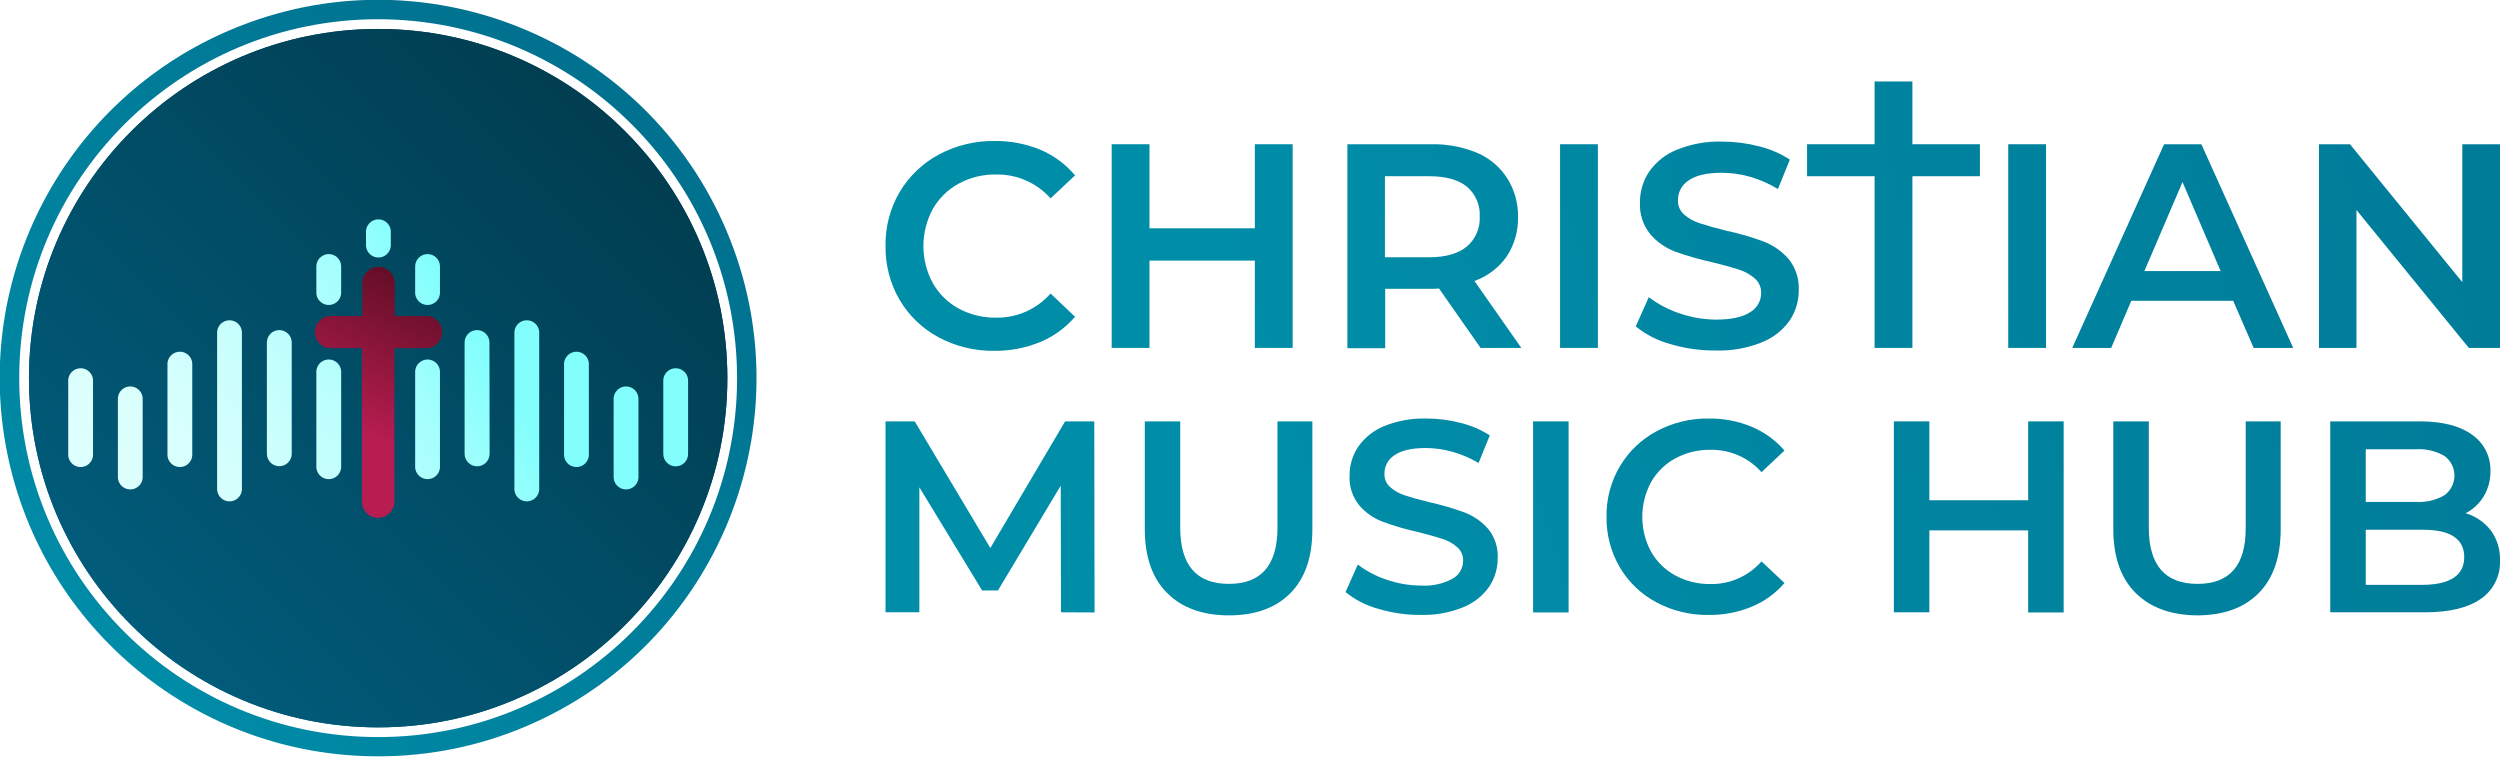
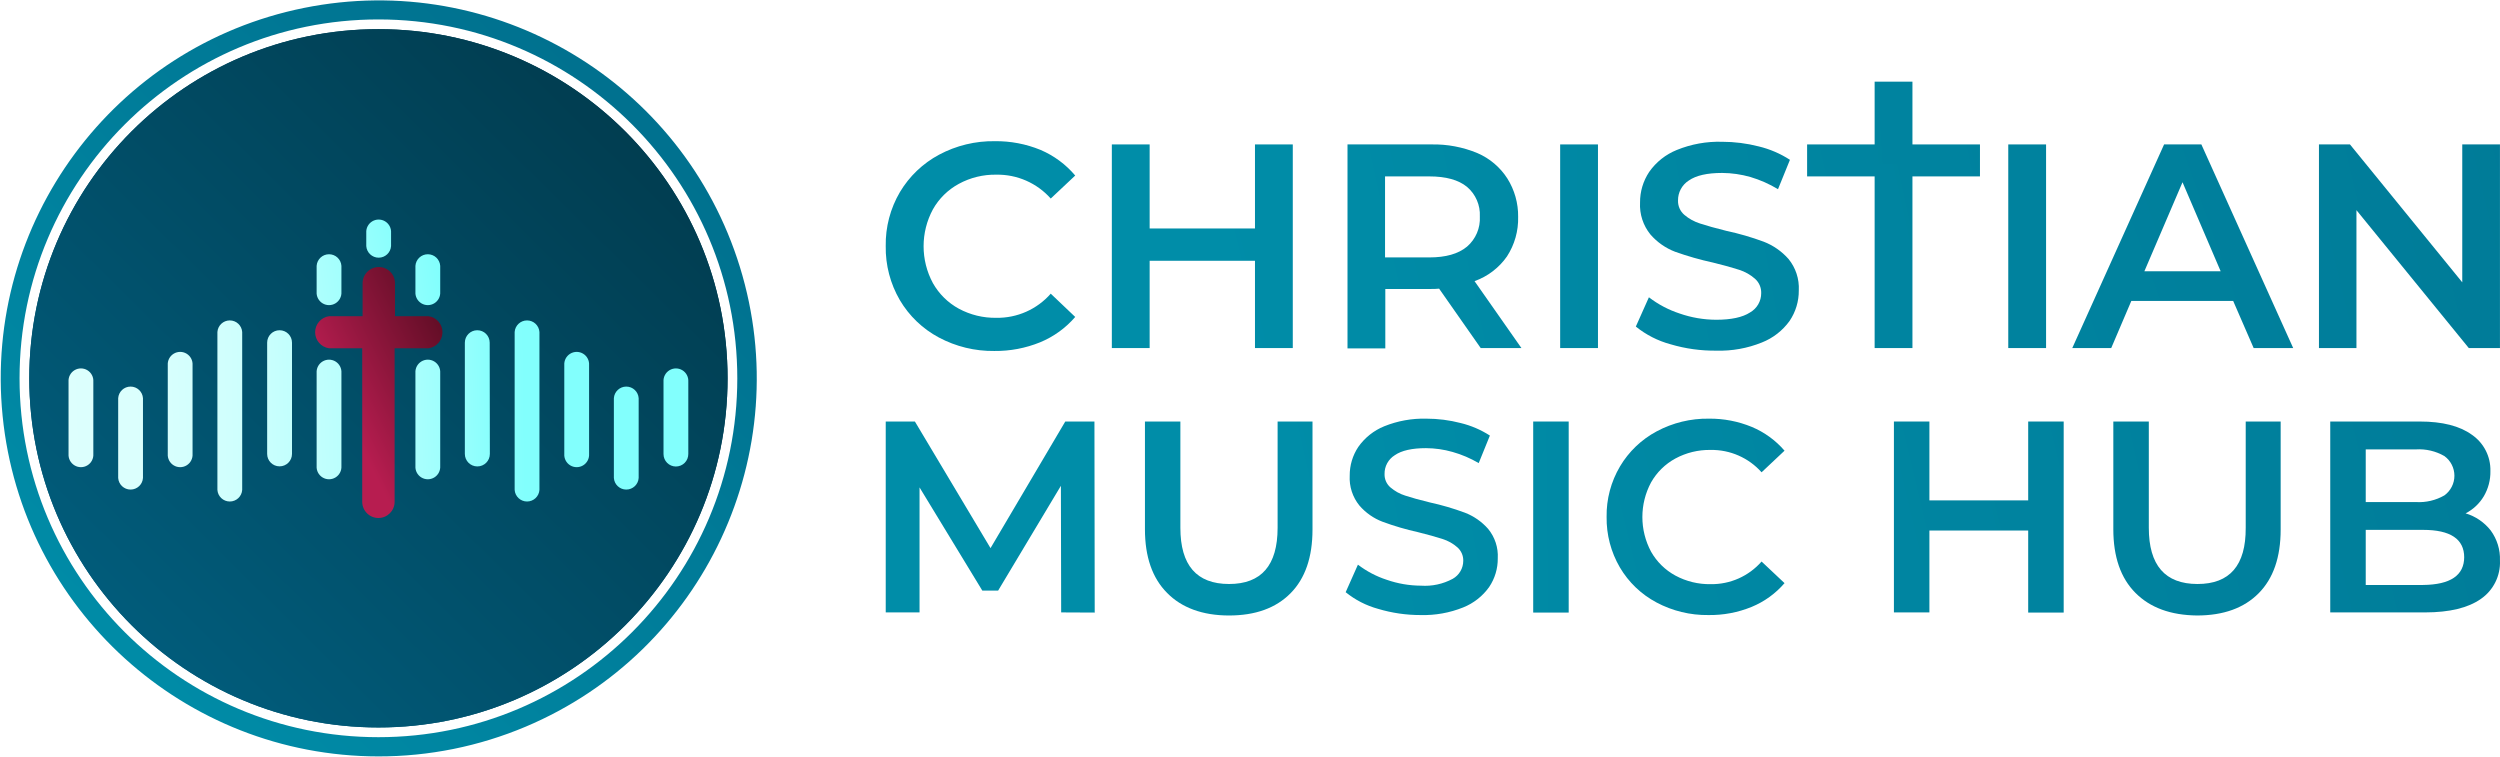
- <svg xmlns="http://www.w3.org/2000/svg" xmlns:xlink="http://www.w3.org/1999/xlink" viewBox="0 0 462.77 140">
+ <svg xmlns="http://www.w3.org/2000/svg" xmlns:xlink="http://www.w3.org/1999/xlink" width="462.836" height="140.038" viewBox="0 0 462.836 140.038">
  <defs>
-     <style>.cls-1{fill:url(#linear-gradient);}.cls-2{clip-path:url(#clip-path);}.cls-3{fill:url(#linear-gradient-4);}.cls-4{fill:url(#linear-gradient-5);}.cls-5{fill:url(#linear-gradient-6);}.cls-6{fill:url(#linear-gradient-7);}.cls-7{fill:url(#linear-gradient-8);}.cls-8{fill:url(#linear-gradient-9);}.cls-9{fill:url(#linear-gradient-10);}.cls-10{fill:url(#linear-gradient-11);}.cls-11{fill:url(#linear-gradient-12);}.cls-12{fill:url(#linear-gradient-13);}.cls-13{fill:url(#linear-gradient-14);}.cls-14{fill:url(#linear-gradient-15);}.cls-15{fill:url(#linear-gradient-16);}.cls-16{fill:url(#linear-gradient-17);}.cls-17{fill:url(#linear-gradient-18);}.cls-18{fill:url(#linear-gradient-19);}.cls-19{fill:url(#linear-gradient-20);}.cls-20{fill:url(#linear-gradient-21);}.cls-21{fill:url(#linear-gradient-22);}.cls-22{fill:url(#linear-gradient-23);}.cls-23{fill:url(#linear-gradient-24);}.cls-24{fill:url(#linear-gradient-25);}.cls-25{fill:url(#linear-gradient-26);}.cls-26{fill:url(#linear-gradient-27);}.cls-27{fill:url(#linear-gradient-28);}.cls-28{fill:url(#linear-gradient-29);}.cls-29{fill:url(#linear-gradient-30);}.cls-30{fill:url(#linear-gradient-31);}.cls-31{fill:url(#linear-gradient-32);}.cls-32{fill:url(#linear-gradient-33);}.cls-33{fill:url(#linear-gradient-34);}.cls-34{fill:url(#linear-gradient-35);}.cls-35{fill:url(#linear-gradient-36);}.cls-36{fill:url(#linear-gradient-37);}.cls-37{fill:url(#linear-gradient-38);}</style>
-     <linearGradient id="linear-gradient" x1="22.85" y1="117.85" x2="119.6" y2="19.68" gradientUnits="userSpaceOnUse">
+     <linearGradient id="linear-gradient" x1="0.135" y1="0.87" x2="0.884" y2="0.111" gradientUnits="objectBoundingBox">
      <stop offset="0" stop-color="#015c7b" />
      <stop offset="1" stop-color="#013c4f" />
    </linearGradient>
    <clipPath id="clip-path">
-       <path class="cls-1" d="M70,5.36A64.64,64.64,0,1,0,134.64,70,64.64,64.64,0,0,0,70,5.36Z" />
+       <path id="Path_952" data-name="Path 952" d="M70,5.36A64.64,64.64,0,1,0,134.64,70,64.64,64.64,0,0,0,70,5.36Z" fill="url(#linear-gradient)" />
    </clipPath>
-     <linearGradient id="linear-gradient-4" x1="14.31" y1="127.47" x2="125.24" y2="13" gradientUnits="userSpaceOnUse">
+     <linearGradient id="linear-gradient-4" x1="0.103" y1="0.911" x2="0.894" y2="0.093" gradientUnits="objectBoundingBox">
      <stop offset="0" stop-color="#008da8" />
      <stop offset="1" stop-color="#006f8d" />
    </linearGradient>
-     <linearGradient id="linear-gradient-5" x1="8.73" y1="81.08" x2="75.36" y2="40.68" gradientUnits="userSpaceOnUse">
+     <linearGradient id="linear-gradient-5" x1="-0.847" y1="0.706" x2="13.638" y2="-1.503" gradientUnits="objectBoundingBox">
      <stop offset="0" stop-color="#defffd" />
      <stop offset="0.22" stop-color="#dafffd" />
      <stop offset="0.42" stop-color="#cffffd" />
      <stop offset="0.62" stop-color="#bcfffd" />
      <stop offset="0.82" stop-color="#a1fffd" />
      <stop offset="1" stop-color="#82fffd" />
    </linearGradient>
-     <linearGradient id="linear-gradient-6" x1="14.59" y1="90.74" x2="81.22" y2="50.34" xlink:href="#linear-gradient-5" />
-     <linearGradient id="linear-gradient-7" x1="8.9" y1="81.36" x2="75.53" y2="40.96" xlink:href="#linear-gradient-5" />
-     <linearGradient id="linear-gradient-8" x1="9.68" y1="82.64" x2="76.3" y2="42.24" xlink:href="#linear-gradient-5" />
-     <linearGradient id="linear-gradient-9" x1="12.86" y1="87.89" x2="79.49" y2="47.49" xlink:href="#linear-gradient-5" />
-     <linearGradient id="linear-gradient-10" x1="12.99" y1="88.11" x2="79.62" y2="47.71" xlink:href="#linear-gradient-5" />
-     <linearGradient id="linear-gradient-11" x1="15.57" y1="92.36" x2="82.2" y2="51.96" xlink:href="#linear-gradient-5" />
-     <linearGradient id="linear-gradient-12" x1="17.01" y1="94.73" x2="83.64" y2="54.33" xlink:href="#linear-gradient-5" />
-     <linearGradient id="linear-gradient-13" x1="21.2" y1="101.65" x2="87.83" y2="61.25" xlink:href="#linear-gradient-5" />
-     <linearGradient id="linear-gradient-14" x1="26.12" y1="109.76" x2="92.75" y2="69.35" xlink:href="#linear-gradient-5" />
-     <linearGradient id="linear-gradient-15" x1="26.87" y1="110.99" x2="93.49" y2="70.58" xlink:href="#linear-gradient-5" />
-     <linearGradient id="linear-gradient-16" x1="30.37" y1="116.76" x2="97" y2="76.36" xlink:href="#linear-gradient-5" />
-     <linearGradient id="linear-gradient-17" x1="32.73" y1="120.65" x2="99.36" y2="80.25" xlink:href="#linear-gradient-5" />
-     <linearGradient id="linear-gradient-18" x1="37.53" y1="128.58" x2="104.16" y2="88.18" xlink:href="#linear-gradient-5" />
-     <linearGradient id="linear-gradient-19" x1="38.35" y1="129.92" x2="104.97" y2="89.52" xlink:href="#linear-gradient-5" />
-     <linearGradient id="linear-gradient-20" x1="64.65" y1="78.75" x2="77.68" y2="52.92" gradientUnits="userSpaceOnUse">
+     <linearGradient id="linear-gradient-6" x1="-13.534" y1="4.64" x2="0.951" y2="0.351" xlink:href="#linear-gradient-5" />
+     <linearGradient id="linear-gradient-7" x1="-12.792" y1="5.772" x2="1.692" y2="0.05" xlink:href="#linear-gradient-5" />
+     <linearGradient id="linear-gradient-8" x1="-10.625" y1="3.78" x2="3.858" y2="-0.509" xlink:href="#linear-gradient-5" />
+     <linearGradient id="linear-gradient-9" x1="-1.952" y1="0.858" x2="12.564" y2="-1.261" xlink:href="#linear-gradient-5" />
+     <linearGradient id="linear-gradient-10" x1="-3.914" y1="1.078" x2="10.571" y2="-0.815" xlink:href="#linear-gradient-5" />
+     <linearGradient id="linear-gradient-11" x1="-5.364" y1="0.987" x2="9.153" y2="-0.218" xlink:href="#linear-gradient-5" />
+     <linearGradient id="linear-gradient-12" x1="-7.041" y1="1.335" x2="7.443" y2="-0.269" xlink:href="#linear-gradient-5" />
+     <linearGradient id="linear-gradient-13" x1="-8.121" y1="1.585" x2="6.364" y2="-0.239" xlink:href="#linear-gradient-5" />
+     <linearGradient id="linear-gradient-14" x1="-11.027" y1="1.951" x2="3.458" y2="0.127" xlink:href="#linear-gradient-5" />
+     <linearGradient id="linear-gradient-15" x1="-12.771" y1="1.979" x2="1.618" y2="0.376" xlink:href="#linear-gradient-5" />
+     <linearGradient id="linear-gradient-16" x1="-14.129" y1="1.714" x2="0.388" y2="0.509" xlink:href="#linear-gradient-5" />
+     <linearGradient id="linear-gradient-17" x1="-15.581" y1="2.602" x2="-1.097" y2="0.709" xlink:href="#linear-gradient-5" />
+     <linearGradient id="linear-gradient-18" x1="-16.571" y1="2.992" x2="-2.054" y2="0.873" xlink:href="#linear-gradient-5" />
+     <linearGradient id="linear-gradient-19" x1="-18.353" y1="3.4" x2="-3.871" y2="1.176" xlink:href="#linear-gradient-5" />
+     <linearGradient id="linear-gradient-20" x1="0.27" y1="0.632" x2="0.823" y2="0.076" gradientUnits="objectBoundingBox">
      <stop offset="0" stop-color="#b71d50" />
      <stop offset="0.48" stop-color="#8e163c" />
      <stop offset="1" stop-color="#640e27" />
    </linearGradient>
-     <linearGradient id="linear-gradient-21" x1="219.17" y1="34.94" x2="602.01" y2="-80.94" xlink:href="#linear-gradient-4" />
-     <linearGradient id="linear-gradient-22" x1="222.4" y1="45.59" x2="605.23" y2="-70.29" xlink:href="#linear-gradient-4" />
-     <linearGradient id="linear-gradient-23" x1="226.01" y1="57.51" x2="608.84" y2="-58.37" xlink:href="#linear-gradient-4" />
-     <linearGradient id="linear-gradient-24" x1="228.25" y1="64.93" x2="611.08" y2="-50.95" xlink:href="#linear-gradient-4" />
-     <linearGradient id="linear-gradient-25" x1="230.43" y1="72.13" x2="613.26" y2="-43.75" xlink:href="#linear-gradient-4" />
-     <linearGradient id="linear-gradient-26" x1="232.61" y1="79.33" x2="615.44" y2="-36.55" xlink:href="#linear-gradient-4" />
-     <linearGradient id="linear-gradient-27" x1="235.21" y1="87.93" x2="618.05" y2="-27.94" xlink:href="#linear-gradient-4" />
-     <linearGradient id="linear-gradient-28" x1="226.8" y1="60.13" x2="609.63" y2="-55.74" xlink:href="#linear-gradient-4" />
-     <linearGradient id="linear-gradient-29" x1="238.34" y1="98.27" x2="621.18" y2="-17.61" xlink:href="#linear-gradient-4" />
-     <linearGradient id="linear-gradient-30" x1="241.15" y1="107.56" x2="623.99" y2="-8.32" xlink:href="#linear-gradient-4" />
-     <linearGradient id="linear-gradient-31" x1="233" y1="80.6" x2="615.83" y2="-35.27" xlink:href="#linear-gradient-4" />
-     <linearGradient id="linear-gradient-32" x1="236.25" y1="91.35" x2="619.08" y2="-24.52" xlink:href="#linear-gradient-4" />
-     <linearGradient id="linear-gradient-33" x1="239.73" y1="102.86" x2="622.56" y2="-13.02" xlink:href="#linear-gradient-4" />
-     <linearGradient id="linear-gradient-34" x1="241.71" y1="109.39" x2="624.54" y2="-6.49" xlink:href="#linear-gradient-4" />
-     <linearGradient id="linear-gradient-35" x1="244.16" y1="117.49" x2="626.99" y2="1.62" xlink:href="#linear-gradient-4" />
-     <linearGradient id="linear-gradient-36" x1="248.36" y1="131.35" x2="631.19" y2="15.47" xlink:href="#linear-gradient-4" />
-     <linearGradient id="linear-gradient-37" x1="251.3" y1="141.08" x2="634.13" y2="25.2" xlink:href="#linear-gradient-4" />
-     <linearGradient id="linear-gradient-38" x1="254.72" y1="152.38" x2="637.55" y2="36.51" xlink:href="#linear-gradient-4" />
+     <linearGradient id="linear-gradient-21" x1="1.575" y1="0.228" x2="12.487" y2="-2.756" xlink:href="#linear-gradient-4" />
+     <linearGradient id="linear-gradient-22" x1="0.496" y1="0.501" x2="11.924" y2="-2.573" xlink:href="#linear-gradient-4" />
+     <linearGradient id="linear-gradient-23" x1="-0.727" y1="0.816" x2="11.162" y2="-2.252" xlink:href="#linear-gradient-4" />
+     <linearGradient id="linear-gradient-24" x1="-8.647" y1="1.014" x2="46.043" y2="-2.06" xlink:href="#linear-gradient-4" />
+     <linearGradient id="linear-gradient-25" x1="-2.398" y1="1.187" x2="10.287" y2="-1.808" xlink:href="#linear-gradient-4" />
+     <linearGradient id="linear-gradient-26" x1="-3.184" y1="1.396" x2="8.779" y2="-1.678" xlink:href="#linear-gradient-4" />
+     <linearGradient id="linear-gradient-27" x1="-19.504" y1="1.624" x2="35.187" y2="-1.449" xlink:href="#linear-gradient-4" />
+     <linearGradient id="linear-gradient-28" x1="-17.171" y1="2.954" x2="37.519" y2="-4.644" xlink:href="#linear-gradient-4" />
+     <linearGradient id="linear-gradient-29" x1="-3.551" y1="1.898" x2="5.809" y2="-1.175" xlink:href="#linear-gradient-4" />
+     <linearGradient id="linear-gradient-30" x1="-5.614" y1="2.145" x2="5.811" y2="-0.929" xlink:href="#linear-gradient-4" />
+     <linearGradient id="linear-gradient-31" x1="1.785" y1="0.074" x2="11.68" y2="-3.202" xlink:href="#linear-gradient-4" />
+     <linearGradient id="linear-gradient-32" x1="0.785" y1="0.372" x2="13.126" y2="-2.855" xlink:href="#linear-gradient-4" />
+     <linearGradient id="linear-gradient-33" x1="-0.332" y1="0.698" x2="13.258" y2="-2.488" xlink:href="#linear-gradient-4" />
+     <linearGradient id="linear-gradient-34" x1="-6.405" y1="0.887" x2="51.864" y2="-2.389" xlink:href="#linear-gradient-4" />
+     <linearGradient id="linear-gradient-35" x1="-1.615" y1="1.101" x2="10.006" y2="-2.086" xlink:href="#linear-gradient-4" />
+     <linearGradient id="linear-gradient-36" x1="-3.252" y1="1.508" x2="8.928" y2="-1.768" xlink:href="#linear-gradient-4" />
+     <linearGradient id="linear-gradient-37" x1="-4.515" y1="1.757" x2="7.842" y2="-1.47" xlink:href="#linear-gradient-4" />
+     <linearGradient id="linear-gradient-38" x1="-5.62" y1="2.105" x2="6.561" y2="-1.174" xlink:href="#linear-gradient-4" />
  </defs>
-   <g id="Layer_2" data-name="Layer 2">
-     <g id="Layer_1-2" data-name="Layer 1">
-       <path class="cls-1" d="M70,5.36A64.64,64.64,0,1,0,134.64,70,64.64,64.64,0,0,0,70,5.36Z" />
-       <g class="cls-2">
-         <path class="cls-1" d="M70,5.36A64.64,64.64,0,1,0,134.64,70,64.64,64.64,0,0,0,70,5.36Z" />
+   <g id="Layer_2" data-name="Layer 2" transform="translate(0.059 0.038)">
+     <g id="Layer_1" data-name="Layer 1">
+       <path id="Path_950" data-name="Path 950" d="M70,5.36A64.64,64.64,0,1,0,134.64,70,64.64,64.64,0,0,0,70,5.36Z" fill="url(#linear-gradient)" />
+       <g id="Group_1535" data-name="Group 1535" clip-path="url(#clip-path)">
+         <path id="Path_951" data-name="Path 951" d="M70,5.36A64.64,64.64,0,1,0,134.64,70,64.64,64.64,0,0,0,70,5.36Z" fill="url(#linear-gradient)" />
      </g>
-       <path class="cls-3" d="M70,140A70,70,0,0,1,42.75,5.5a70,70,0,0,1,54.5,129A69.58,69.58,0,0,1,70,140ZM70,3.56A66.44,66.44,0,1,0,136.44,70,66.51,66.51,0,0,0,70,3.56Z" />
-       <path class="cls-4" d="M17.22,84a2.3,2.3,0,1,1-4.59,0V70.62a2.3,2.3,0,1,1,4.59,0Z" />
-       <path class="cls-5" d="M76.85,49.18a2.3,2.3,0,0,1,4.59,0V54a2.3,2.3,0,1,1-4.59,0Z" />
-       <path class="cls-6" d="M67.75,43.06a2.3,2.3,0,1,1,4.59,0v2.46a2.3,2.3,0,0,1-4.59,0Z" />
-       <path class="cls-7" d="M58.56,49.18a2.3,2.3,0,0,1,4.59,0V54a2.3,2.3,0,1,1-4.59,0Z" />
-       <path class="cls-8" d="M26.41,88.45a2.3,2.3,0,0,1-4.59,0V73.68a2.3,2.3,0,0,1,4.59,0Z" />
-       <path class="cls-9" d="M35.59,84A2.3,2.3,0,1,1,31,84V67.56a2.3,2.3,0,1,1,4.59,0Z" />
-       <path class="cls-10" d="M44.78,90.66a2.3,2.3,0,0,1-4.59,0V61.43a2.3,2.3,0,0,1,4.59,0Z" />
-       <path class="cls-11" d="M54,84a2.3,2.3,0,1,1-4.6,0V63.4a2.3,2.3,0,0,1,4.6,0Z" />
-       <path class="cls-12" d="M63.15,86.24a2.3,2.3,0,1,1-4.59,0V69a2.3,2.3,0,1,1,4.59,0Z" />
-       <path class="cls-13" d="M81.44,86.24a2.3,2.3,0,1,1-4.59,0V69a2.3,2.3,0,1,1,4.59,0Z" />
-       <path class="cls-14" d="M90.63,84A2.3,2.3,0,1,1,86,84V63.4a2.3,2.3,0,1,1,4.6,0Z" />
-       <path class="cls-15" d="M99.81,90.66a2.3,2.3,0,0,1-4.59,0V61.43a2.3,2.3,0,0,1,4.59,0Z" />
-       <path class="cls-16" d="M109,84a2.3,2.3,0,1,1-4.59,0V67.56a2.3,2.3,0,1,1,4.59,0Z" />
-       <path class="cls-17" d="M118.18,88.45a2.3,2.3,0,0,1-4.59,0V73.68a2.3,2.3,0,0,1,4.59,0Z" />
-       <path class="cls-18" d="M125.07,86.33a2.3,2.3,0,0,1-2.29-2.3V70.62a2.3,2.3,0,1,1,4.59,0V84A2.3,2.3,0,0,1,125.07,86.33Z" />
-       <path class="cls-19" d="M79.23,64.44H73V92.86a3,3,0,0,1-6,0V64.44H60.86a3,3,0,0,1,0-5.94h6.21V52.4a3,3,0,0,1,6,0v6.1h6.21a3,3,0,0,1,0,5.94Z" />
-       <path class="cls-20" d="M173.75,62.44a18.49,18.49,0,0,1-7.22-6.92,19.24,19.24,0,0,1-2.61-10,19.07,19.07,0,0,1,2.63-10,18.71,18.71,0,0,1,7.25-6.92,21.24,21.24,0,0,1,10.32-2.5,21.64,21.64,0,0,1,8.45,1.61A17.28,17.28,0,0,1,199,32.46l-4.53,4.26a13.17,13.17,0,0,0-10.07-4.42,14,14,0,0,0-6.95,1.7,12.12,12.12,0,0,0-4.79,4.71,14.39,14.39,0,0,0,0,13.68,12.21,12.21,0,0,0,4.79,4.72,14.13,14.13,0,0,0,6.95,1.69,13.11,13.11,0,0,0,10.07-4.47L199,58.64a17.27,17.27,0,0,1-6.49,4.69,21.88,21.88,0,0,1-8.49,1.61A21.2,21.2,0,0,1,173.75,62.44Z" />
-       <path class="cls-21" d="M239.28,26.7V64.4h-7V48.24h-19.5V64.4h-7V26.7h7V42.26h19.5V26.7Z" />
-       <path class="cls-22" d="M274.07,64.4l-7.7-11a12.85,12.85,0,0,1-1.45.06h-8.51v11h-7V26.7h15.52a21.06,21.06,0,0,1,8.54,1.61A12.38,12.38,0,0,1,279,33,13,13,0,0,1,281,40.11a12.81,12.81,0,0,1-2.07,7.33,12.37,12.37,0,0,1-6,4.57l8.68,12.39Zm-2.53-29.84c-1.58-1.29-3.89-1.94-7-1.94h-8.18v15h8.18c3.06,0,5.37-.65,7-2a6.85,6.85,0,0,0,2.37-5.58A6.75,6.75,0,0,0,271.54,34.56Z" />
-       <path class="cls-23" d="M288.78,26.7h7V64.4h-7Z" />
-       <path class="cls-24" d="M309.22,63.7a17.46,17.46,0,0,1-6.43-3.28L305.21,55a19.06,19.06,0,0,0,5.68,3,20.76,20.76,0,0,0,6.76,1.16c2.8,0,4.9-.45,6.28-1.35A4.08,4.08,0,0,0,326,54.22a3.41,3.41,0,0,0-1.16-2.66,8.22,8.22,0,0,0-2.93-1.65c-1.19-.39-2.8-.84-4.85-1.34a56.82,56.82,0,0,1-7-2,11.48,11.48,0,0,1-4.57-3.2,8.64,8.64,0,0,1-1.92-5.9,10.09,10.09,0,0,1,1.7-5.69,11.47,11.47,0,0,1,5.12-4.06,20.63,20.63,0,0,1,8.37-1.51,27.3,27.3,0,0,1,6.79.86,18.63,18.63,0,0,1,5.77,2.48l-2.21,5.44A21.89,21.89,0,0,0,324,32.73a19.49,19.49,0,0,0-5.23-.75c-2.77,0-4.82.46-6.17,1.4a4.32,4.32,0,0,0-2,3.71,3.36,3.36,0,0,0,1.16,2.64,8.29,8.29,0,0,0,2.94,1.62c1.18.39,2.8.84,4.84,1.35a50,50,0,0,1,6.9,2,11.85,11.85,0,0,1,4.61,3.2,8.49,8.49,0,0,1,1.91,5.82,9.92,9.92,0,0,1-1.7,5.65,11.52,11.52,0,0,1-5.14,4,20.87,20.87,0,0,1-8.41,1.51A28.62,28.62,0,0,1,309.22,63.7Z" />
-       <path class="cls-25" d="M347,32.62h-12.5V26.7h32v5.92H354V64.4h-7Z" />
-       <path class="cls-26" d="M371.74,26.7h7V64.4h-7Z" />
-       <path class="cls-27" d="M347,15.08h7V30.33h-7Z" />
-       <path class="cls-28" d="M413.38,55.68H394.52L390.8,64.4h-7.21l17-37.7h6.9l17,37.7h-7.32Zm-2.32-5.5L404,33.7l-7.06,16.48Z" />
-       <path class="cls-29" d="M462.77,26.7V64.4H457l-20.8-25.53V64.4h-6.94V26.7H435l20.79,25.53V26.7Z" />
-       <path class="cls-30" d="M196.4,113.34l-.05-23.44-11.62,19.4H181.8L170.18,90.2v23.14h-6.26V78h5.4l14,23.44L197.16,78h5.4l.05,35.37Z" />
-       <path class="cls-31" d="M216,109.72q-4.09-4.11-4.09-11.79V78h6.56V97.68q0,10.39,9,10.4t9-10.4V78h6.46v20q0,7.68-4.06,11.79c-2.72,2.75-6.51,4.12-11.4,4.12S218.68,112.47,216,109.72Z" />
-       <path class="cls-32" d="M255.07,112.68a16.4,16.4,0,0,1-6-3.08l2.27-5.1a17.89,17.89,0,0,0,5.33,2.8,19.48,19.48,0,0,0,6.34,1.09,10.83,10.83,0,0,0,5.88-1.27,3.82,3.82,0,0,0,1.95-3.33,3.22,3.22,0,0,0-1.09-2.5A7.53,7.53,0,0,0,267,99.75c-1.11-.37-2.63-.79-4.55-1.27a50,50,0,0,1-6.54-1.92,10.62,10.62,0,0,1-4.29-3,8.07,8.07,0,0,1-1.8-5.53,9.43,9.43,0,0,1,1.59-5.33,10.87,10.87,0,0,1,4.8-3.82A19.52,19.52,0,0,1,264,77.47a25.27,25.27,0,0,1,6.36.81,17.68,17.68,0,0,1,5.41,2.32l-2.07,5.1a20.42,20.42,0,0,0-4.85-2.07,18.23,18.23,0,0,0-4.9-.7c-2.59,0-4.52.43-5.79,1.31a4,4,0,0,0-1.89,3.48,3.15,3.15,0,0,0,1.09,2.48,7.8,7.8,0,0,0,2.75,1.52c1.11.37,2.63.79,4.55,1.26a48,48,0,0,1,6.46,1.89,11,11,0,0,1,4.32,3,7.89,7.89,0,0,1,1.79,5.45,9.32,9.32,0,0,1-1.59,5.31,10.84,10.84,0,0,1-4.82,3.79,19.69,19.69,0,0,1-7.88,1.41A27.18,27.18,0,0,1,255.07,112.68Z" />
-       <path class="cls-33" d="M283.79,78h6.57v35.37h-6.57Z" />
-       <path class="cls-34" d="M306.6,111.49a17.26,17.26,0,0,1-6.77-6.49,18,18,0,0,1-2.45-9.34,17.79,17.79,0,0,1,2.48-9.35,17.45,17.45,0,0,1,6.79-6.49,19.86,19.86,0,0,1,9.67-2.35A20.25,20.25,0,0,1,324.26,79a16.29,16.29,0,0,1,6.06,4.4l-4.25,4a12.36,12.36,0,0,0-9.44-4.14,13.25,13.25,0,0,0-6.52,1.59,11.45,11.45,0,0,0-4.5,4.42,13.59,13.59,0,0,0,0,12.83,11.45,11.45,0,0,0,4.5,4.42,13.25,13.25,0,0,0,6.52,1.59,12.27,12.27,0,0,0,9.44-4.19l4.25,4a16.13,16.13,0,0,1-6.09,4.4,20.38,20.38,0,0,1-8,1.51A19.86,19.86,0,0,1,306.6,111.49Z" />
-       <path class="cls-35" d="M382,78v35.37h-6.57V98.18H357.14v15.16h-6.57V78h6.57v14.6h18.29V78Z" />
-       <path class="cls-36" d="M395.28,109.72q-4.09-4.11-4.09-11.79V78h6.57V97.68q0,10.39,9,10.4t8.94-10.4V78h6.47v20q0,7.68-4.07,11.79t-11.39,4.12Q399.37,113.84,395.28,109.72Z" />
-       <path class="cls-37" d="M461.05,98.16a8.9,8.9,0,0,1,1.72,5.58,8.2,8.2,0,0,1-3.53,7.1q-3.54,2.49-10.31,2.5H431.35V78h16.57q6.27,0,9.65,2.45A7.9,7.9,0,0,1,461,87.17a8.86,8.86,0,0,1-1.21,4.65A8.37,8.37,0,0,1,456.41,95,9.3,9.3,0,0,1,461.05,98.16Zm-23.13-15v9.75h9.29a9.41,9.41,0,0,0,5.28-1.24,4.5,4.5,0,0,0,0-7.27,9.41,9.41,0,0,0-5.28-1.24Zm18.23,20q0-5.1-7.62-5.1H437.92v10.2h10.61Q456.15,108.18,456.15,103.08Z" />
+       <path id="Path_953" data-name="Path 953" d="M70,140a69.977,69.977,0,1,1,27.25-5.5A70,70,0,0,1,70,140ZM70,3.56A66.44,66.44,0,1,0,136.44,70,66.44,66.44,0,0,0,70,3.56Z" fill="url(#linear-gradient-4)" />
+       <path id="Path_954" data-name="Path 954" d="M17.22,84a2.3,2.3,0,1,1-4.59,0V70.62a2.3,2.3,0,1,1,4.59,0Z" fill="url(#linear-gradient-5)" />
+       <path id="Path_955" data-name="Path 955" d="M76.85,49.18a2.3,2.3,0,0,1,4.59,0V54a2.3,2.3,0,1,1-4.59,0Z" fill="url(#linear-gradient-6)" />
+       <path id="Path_956" data-name="Path 956" d="M67.75,43.06a2.3,2.3,0,1,1,4.59,0v2.46a2.3,2.3,0,0,1-4.59,0Z" fill="url(#linear-gradient-7)" />
+       <path id="Path_957" data-name="Path 957" d="M58.56,49.18a2.3,2.3,0,0,1,4.59,0V54a2.3,2.3,0,1,1-4.59,0Z" fill="url(#linear-gradient-8)" />
+       <path id="Path_958" data-name="Path 958" d="M26.41,88.45a2.3,2.3,0,0,1-4.59,0V73.68a2.3,2.3,0,0,1,4.59,0Z" fill="url(#linear-gradient-9)" />
+       <path id="Path_959" data-name="Path 959" d="M35.59,84A2.3,2.3,0,1,1,31,84V67.56a2.3,2.3,0,1,1,4.59,0Z" fill="url(#linear-gradient-10)" />
+       <path id="Path_960" data-name="Path 960" d="M44.78,90.66a2.3,2.3,0,0,1-4.59,0V61.43a2.3,2.3,0,0,1,4.59,0Z" fill="url(#linear-gradient-11)" />
+       <path id="Path_961" data-name="Path 961" d="M54,84a2.3,2.3,0,1,1-4.6,0V63.4a2.3,2.3,0,0,1,4.6,0Z" fill="url(#linear-gradient-12)" />
+       <path id="Path_962" data-name="Path 962" d="M63.15,86.24a2.3,2.3,0,1,1-4.59,0V69a2.3,2.3,0,1,1,4.59,0Z" fill="url(#linear-gradient-13)" />
+       <path id="Path_963" data-name="Path 963" d="M81.44,86.24a2.3,2.3,0,1,1-4.59,0V69a2.3,2.3,0,1,1,4.59,0Z" fill="url(#linear-gradient-14)" />
+       <path id="Path_964" data-name="Path 964" d="M90.63,84A2.315,2.315,0,0,1,86,84V63.4a2.3,2.3,0,0,1,4.6,0Z" fill="url(#linear-gradient-15)" />
+       <path id="Path_965" data-name="Path 965" d="M99.81,90.66a2.3,2.3,0,0,1-4.59,0V61.43a2.3,2.3,0,0,1,4.59,0Z" fill="url(#linear-gradient-16)" />
+       <path id="Path_966" data-name="Path 966" d="M109,84a2.3,2.3,0,1,1-4.59,0V67.56a2.3,2.3,0,1,1,4.59,0Z" fill="url(#linear-gradient-17)" />
+       <path id="Path_967" data-name="Path 967" d="M118.18,88.45a2.3,2.3,0,0,1-4.59,0V73.68a2.3,2.3,0,0,1,4.59,0Z" fill="url(#linear-gradient-18)" />
+       <path id="Path_968" data-name="Path 968" d="M125.07,86.33a2.3,2.3,0,0,1-2.29-2.3V70.62a2.3,2.3,0,1,1,4.59,0V84a2.3,2.3,0,0,1-2.3,2.33Z" fill="url(#linear-gradient-19)" />
+       <path id="Path_969" data-name="Path 969" d="M79.23,64.44H73V92.86a3,3,0,0,1-6,0V64.44H60.86a3,3,0,0,1,0-5.94h6.21V52.4a3,3,0,1,1,6,0v6.1h6.21a3,3,0,0,1,0,5.94Z" fill="url(#linear-gradient-20)" />
+       <path id="Path_970" data-name="Path 970" d="M173.75,62.44a18.49,18.49,0,0,1-7.22-6.92,19.24,19.24,0,0,1-2.61-10,19.07,19.07,0,0,1,2.63-10,18.71,18.71,0,0,1,7.25-6.92,21.24,21.24,0,0,1,10.32-2.5,21.64,21.64,0,0,1,8.45,1.61A17.28,17.28,0,0,1,199,32.46l-4.53,4.26A13.17,13.17,0,0,0,184.4,32.3a14,14,0,0,0-6.95,1.7,12.12,12.12,0,0,0-4.79,4.71,14.39,14.39,0,0,0,0,13.68,12.21,12.21,0,0,0,4.79,4.72,14.13,14.13,0,0,0,6.95,1.69,13.11,13.11,0,0,0,10.07-4.47L199,58.64a17.27,17.27,0,0,1-6.49,4.69,21.88,21.88,0,0,1-8.49,1.61,21.2,21.2,0,0,1-10.27-2.5Z" fill="url(#linear-gradient-21)" />
+       <path id="Path_971" data-name="Path 971" d="M239.28,26.7V64.4h-7V48.24h-19.5V64.4h-7V26.7h7V42.26h19.5V26.7Z" fill="url(#linear-gradient-22)" />
+       <path id="Path_972" data-name="Path 972" d="M274.07,64.4l-7.7-11a12.85,12.85,0,0,1-1.45.06h-8.51v11h-7V26.7h15.52a21.06,21.06,0,0,1,8.54,1.61A12.38,12.38,0,0,1,279,33a13,13,0,0,1,2,7.11,12.81,12.81,0,0,1-2.07,7.33,12.37,12.37,0,0,1-6,4.57l8.68,12.39Zm-2.53-29.84c-1.58-1.29-3.89-1.94-7-1.94h-8.18v15h8.18c3.06,0,5.37-.65,7-2a6.85,6.85,0,0,0,2.37-5.58,6.75,6.75,0,0,0-2.37-5.48Z" fill="url(#linear-gradient-23)" />
+       <path id="Path_973" data-name="Path 973" d="M288.78,26.7h7V64.4h-7Z" fill="url(#linear-gradient-24)" />
+       <path id="Path_974" data-name="Path 974" d="M309.22,63.7a17.46,17.46,0,0,1-6.43-3.28L305.21,55a19.06,19.06,0,0,0,5.68,3,20.76,20.76,0,0,0,6.76,1.16c2.8,0,4.9-.45,6.28-1.35A4.08,4.08,0,0,0,326,54.22a3.41,3.41,0,0,0-1.16-2.66,8.22,8.22,0,0,0-2.93-1.65c-1.19-.39-2.8-.84-4.85-1.34a56.82,56.82,0,0,1-7-2,11.48,11.48,0,0,1-4.57-3.2,8.64,8.64,0,0,1-1.92-5.9,10.09,10.09,0,0,1,1.7-5.69,11.47,11.47,0,0,1,5.12-4.06,20.63,20.63,0,0,1,8.37-1.51,27.3,27.3,0,0,1,6.79.86,18.63,18.63,0,0,1,5.77,2.48l-2.21,5.44A21.89,21.89,0,0,0,324,32.73a19.49,19.49,0,0,0-5.23-.75c-2.77,0-4.82.46-6.17,1.4a4.32,4.32,0,0,0-2,3.71,3.36,3.36,0,0,0,1.16,2.64,8.29,8.29,0,0,0,2.94,1.62c1.18.39,2.8.84,4.84,1.35a50,50,0,0,1,6.9,2,11.85,11.85,0,0,1,4.61,3.2,8.49,8.49,0,0,1,1.91,5.82,9.92,9.92,0,0,1-1.7,5.65,11.52,11.52,0,0,1-5.14,4,20.87,20.87,0,0,1-8.41,1.51,28.62,28.62,0,0,1-8.49-1.18Z" fill="url(#linear-gradient-25)" />
+       <path id="Path_975" data-name="Path 975" d="M347,32.62H334.5V26.7h32v5.92H354V64.4h-7Z" fill="url(#linear-gradient-26)" />
+       <path id="Path_976" data-name="Path 976" d="M371.74,26.7h7V64.4h-7Z" fill="url(#linear-gradient-27)" />
+       <path id="Path_977" data-name="Path 977" d="M347,15.08h7V30.33h-7Z" fill="url(#linear-gradient-28)" />
+       <path id="Path_978" data-name="Path 978" d="M413.38,55.68H394.52L390.8,64.4h-7.21l17-37.7h6.9l17,37.7h-7.32Zm-2.32-5.5L404,33.7l-7.06,16.48Z" fill="url(#linear-gradient-29)" />
+       <path id="Path_979" data-name="Path 979" d="M462.77,26.7V64.4H457L436.2,38.87V64.4h-6.94V26.7H435l20.79,25.53V26.7Z" fill="url(#linear-gradient-30)" />
+       <path id="Path_980" data-name="Path 980" d="M196.4,113.34l-.05-23.44-11.62,19.4H181.8L170.18,90.2v23.14h-6.26V78h5.4l14,23.44L197.16,78h5.4l.05,35.37Z" fill="url(#linear-gradient-31)" />
+       <path id="Path_981" data-name="Path 981" d="M216,109.72q-4.09-4.11-4.09-11.79V78h6.56V97.68q0,10.39,9,10.4t9-10.4V78h6.46V98q0,7.68-4.06,11.79c-2.72,2.75-6.51,4.12-11.4,4.12S218.68,112.47,216,109.72Z" fill="url(#linear-gradient-32)" />
+       <path id="Path_982" data-name="Path 982" d="M255.07,112.68a16.4,16.4,0,0,1-6-3.08l2.27-5.1a17.89,17.89,0,0,0,5.33,2.8,19.48,19.48,0,0,0,6.34,1.09,10.83,10.83,0,0,0,5.88-1.27,3.82,3.82,0,0,0,1.95-3.33,3.22,3.22,0,0,0-1.09-2.5A7.53,7.53,0,0,0,267,99.75c-1.11-.37-2.63-.79-4.55-1.27a50,50,0,0,1-6.54-1.92,10.62,10.62,0,0,1-4.29-3,8.07,8.07,0,0,1-1.8-5.53,9.43,9.43,0,0,1,1.59-5.33,10.87,10.87,0,0,1,4.8-3.82A19.52,19.52,0,0,1,264,77.47a25.27,25.27,0,0,1,6.36.81,17.68,17.68,0,0,1,5.41,2.32l-2.07,5.1a20.419,20.419,0,0,0-4.85-2.07,18.23,18.23,0,0,0-4.9-.7c-2.59,0-4.52.43-5.79,1.31a4,4,0,0,0-1.89,3.48,3.15,3.15,0,0,0,1.09,2.48,7.8,7.8,0,0,0,2.75,1.52c1.11.37,2.63.79,4.55,1.26a48,48,0,0,1,6.46,1.89,11,11,0,0,1,4.32,3,7.89,7.89,0,0,1,1.79,5.45,9.32,9.32,0,0,1-1.59,5.31,10.84,10.84,0,0,1-4.82,3.79,19.69,19.69,0,0,1-7.88,1.41,27.18,27.18,0,0,1-7.87-1.15Z" fill="url(#linear-gradient-33)" />
+       <path id="Path_983" data-name="Path 983" d="M283.79,78h6.57v35.37h-6.57Z" fill="url(#linear-gradient-34)" />
+       <path id="Path_984" data-name="Path 984" d="M306.6,111.49a17.26,17.26,0,0,1-6.77-6.49,18,18,0,0,1-2.45-9.34,17.79,17.79,0,0,1,2.48-9.35,17.449,17.449,0,0,1,6.79-6.49,19.86,19.86,0,0,1,9.67-2.35A20.25,20.25,0,0,1,324.26,79a16.29,16.29,0,0,1,6.06,4.4l-4.25,4a12.36,12.36,0,0,0-9.44-4.14,13.25,13.25,0,0,0-6.52,1.59,11.45,11.45,0,0,0-4.5,4.42,13.59,13.59,0,0,0,0,12.83,11.45,11.45,0,0,0,4.5,4.42,13.25,13.25,0,0,0,6.52,1.59,12.27,12.27,0,0,0,9.44-4.19l4.25,4a16.13,16.13,0,0,1-6.09,4.4,20.38,20.38,0,0,1-8,1.51,19.86,19.86,0,0,1-9.63-2.34Z" fill="url(#linear-gradient-35)" />
+       <path id="Path_985" data-name="Path 985" d="M382,78v35.37h-6.57V98.18H357.14v15.16h-6.57V78h6.57V92.6h18.29V78Z" fill="url(#linear-gradient-36)" />
+       <path id="Path_986" data-name="Path 986" d="M395.28,109.72q-4.09-4.11-4.09-11.79V78h6.57V97.68q0,10.39,9,10.4t8.94-10.4V78h6.47V98q0,7.68-4.07,11.79t-11.39,4.12Q399.37,113.84,395.28,109.72Z" fill="url(#linear-gradient-37)" />
+       <path id="Path_987" data-name="Path 987" d="M461.05,98.16a8.9,8.9,0,0,1,1.72,5.58,8.2,8.2,0,0,1-3.53,7.1q-3.54,2.49-10.31,2.5H431.35V78h16.57q6.27,0,9.65,2.45A7.9,7.9,0,0,1,461,87.17a8.86,8.86,0,0,1-1.21,4.65A8.37,8.37,0,0,1,456.41,95a9.3,9.3,0,0,1,4.64,3.16Zm-23.13-15v9.75h9.29a9.41,9.41,0,0,0,5.28-1.24,4.5,4.5,0,0,0,0-7.27,9.41,9.41,0,0,0-5.28-1.24Zm18.23,20q0-5.1-7.62-5.1H437.92v10.2h10.61q7.62-.08,7.62-5.18Z" fill="url(#linear-gradient-38)" />
    </g>
  </g>
</svg>
